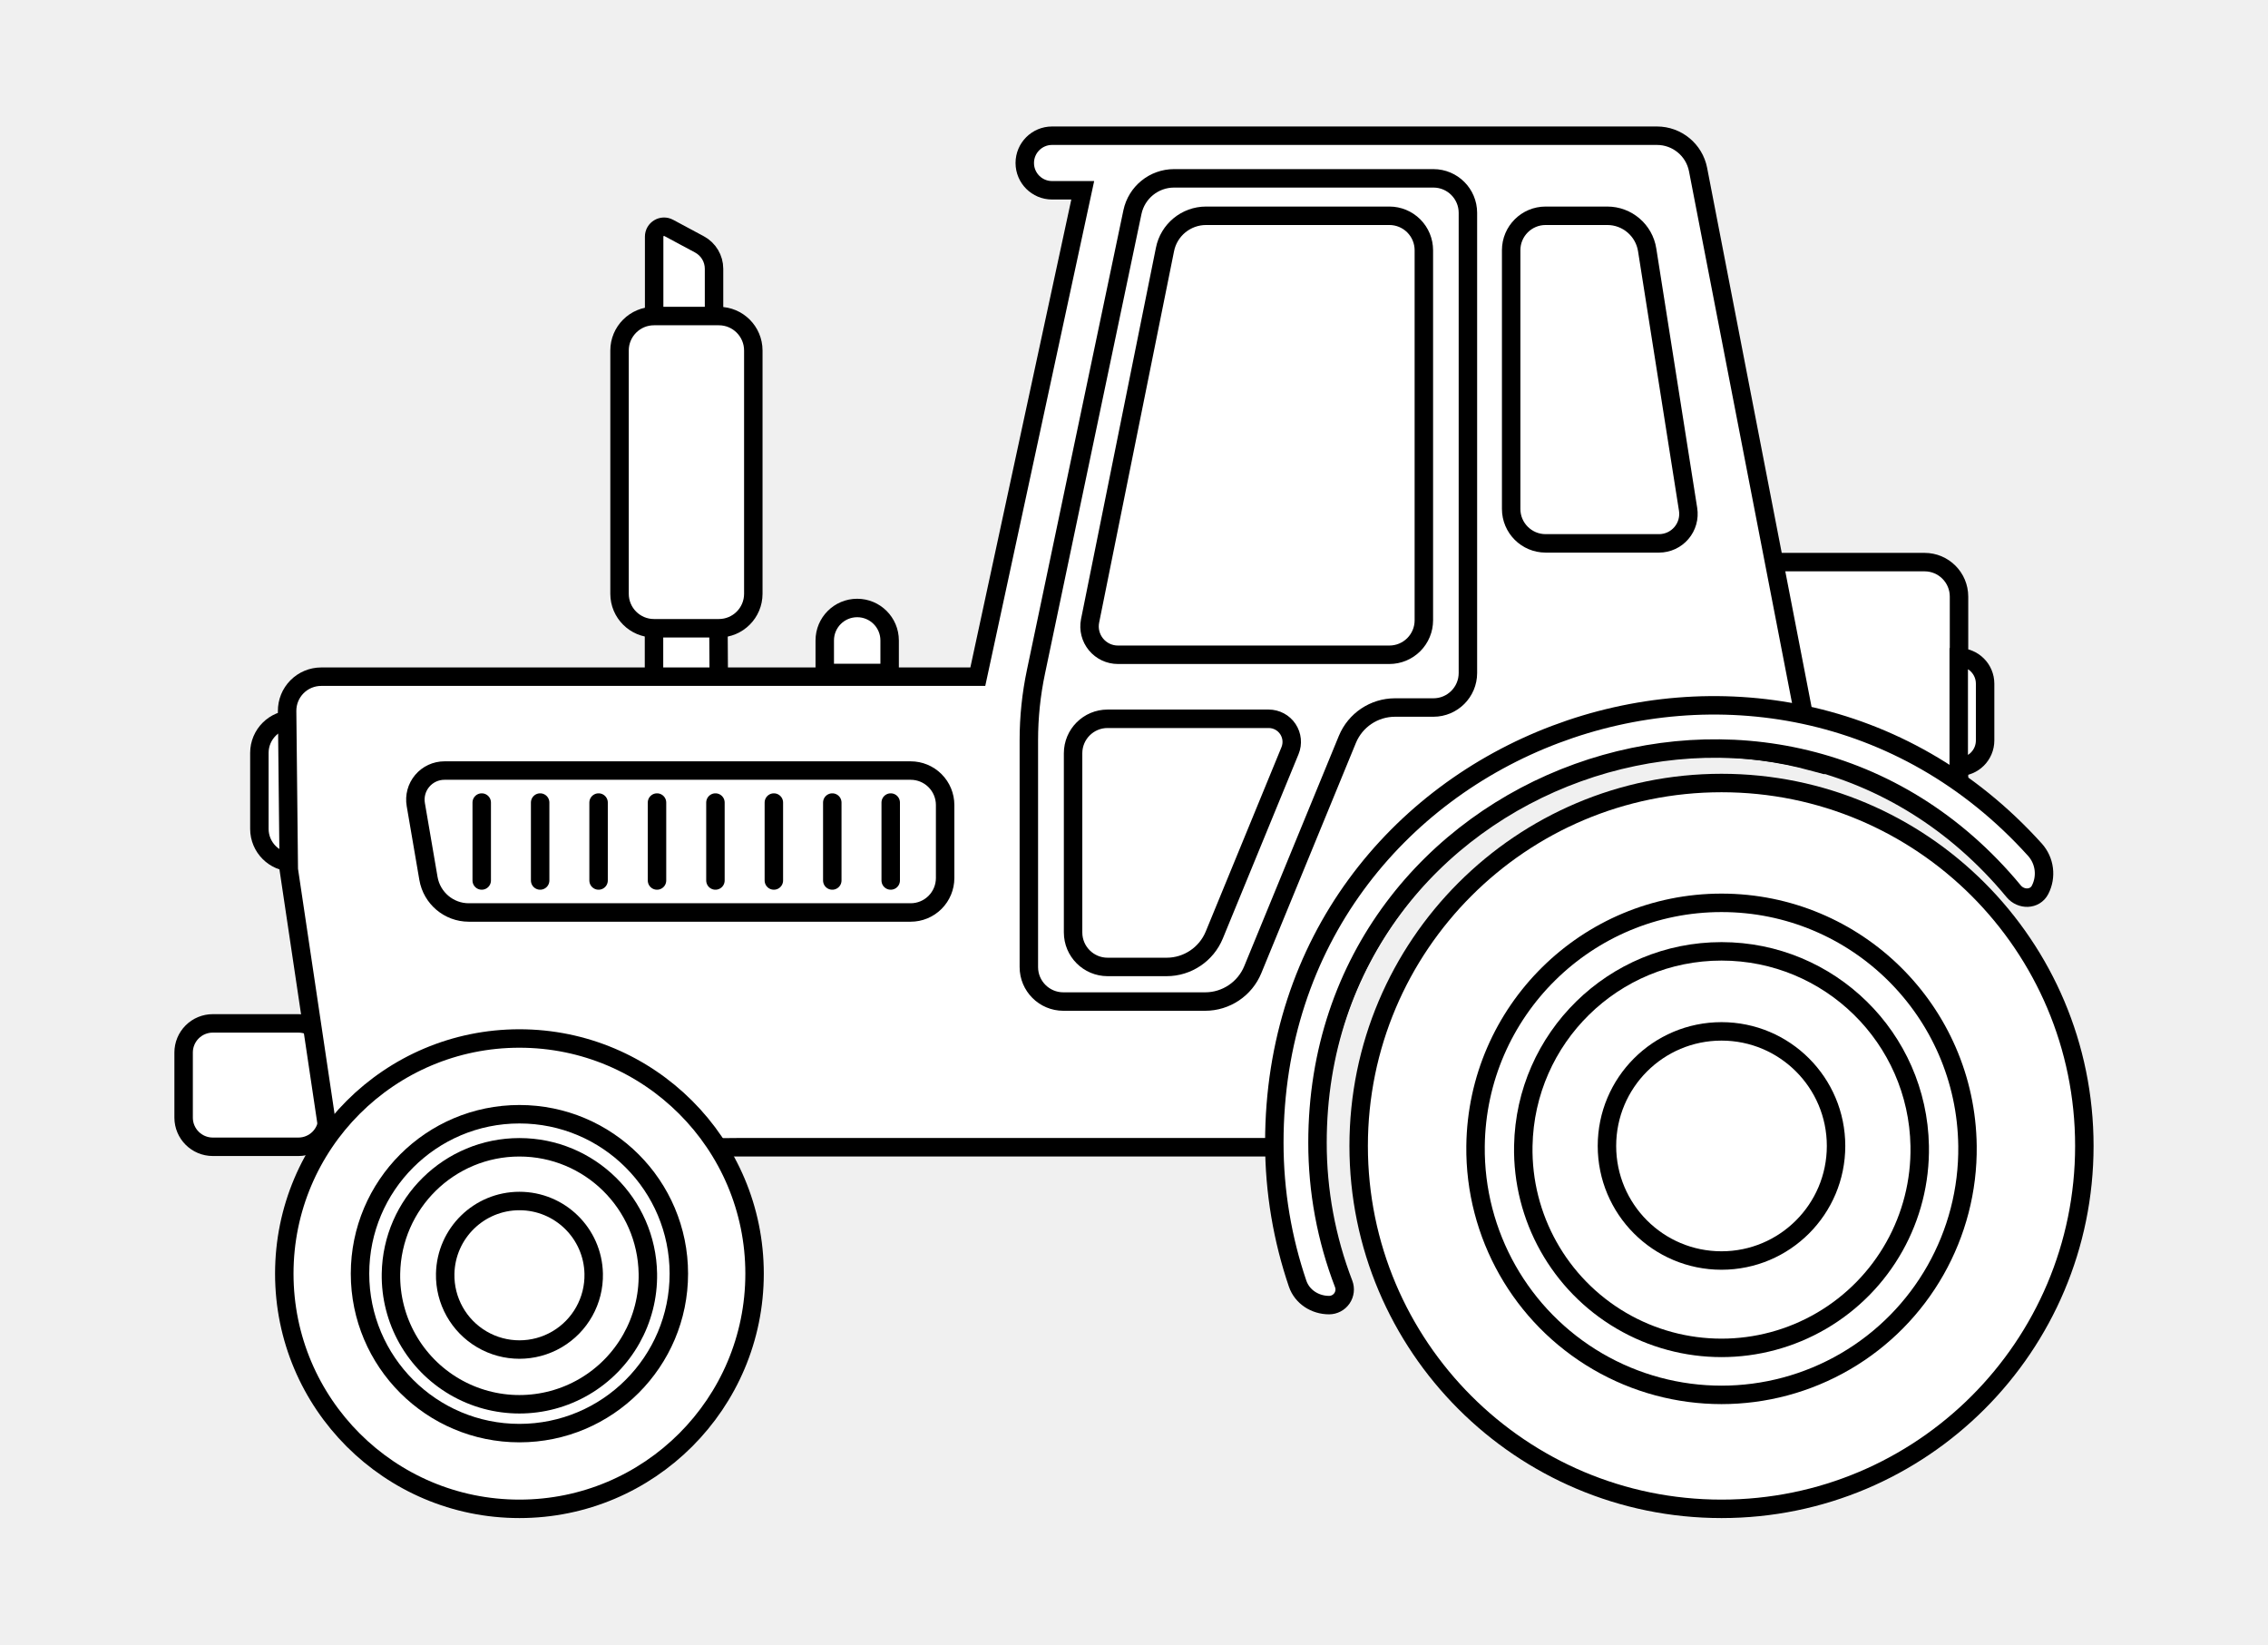
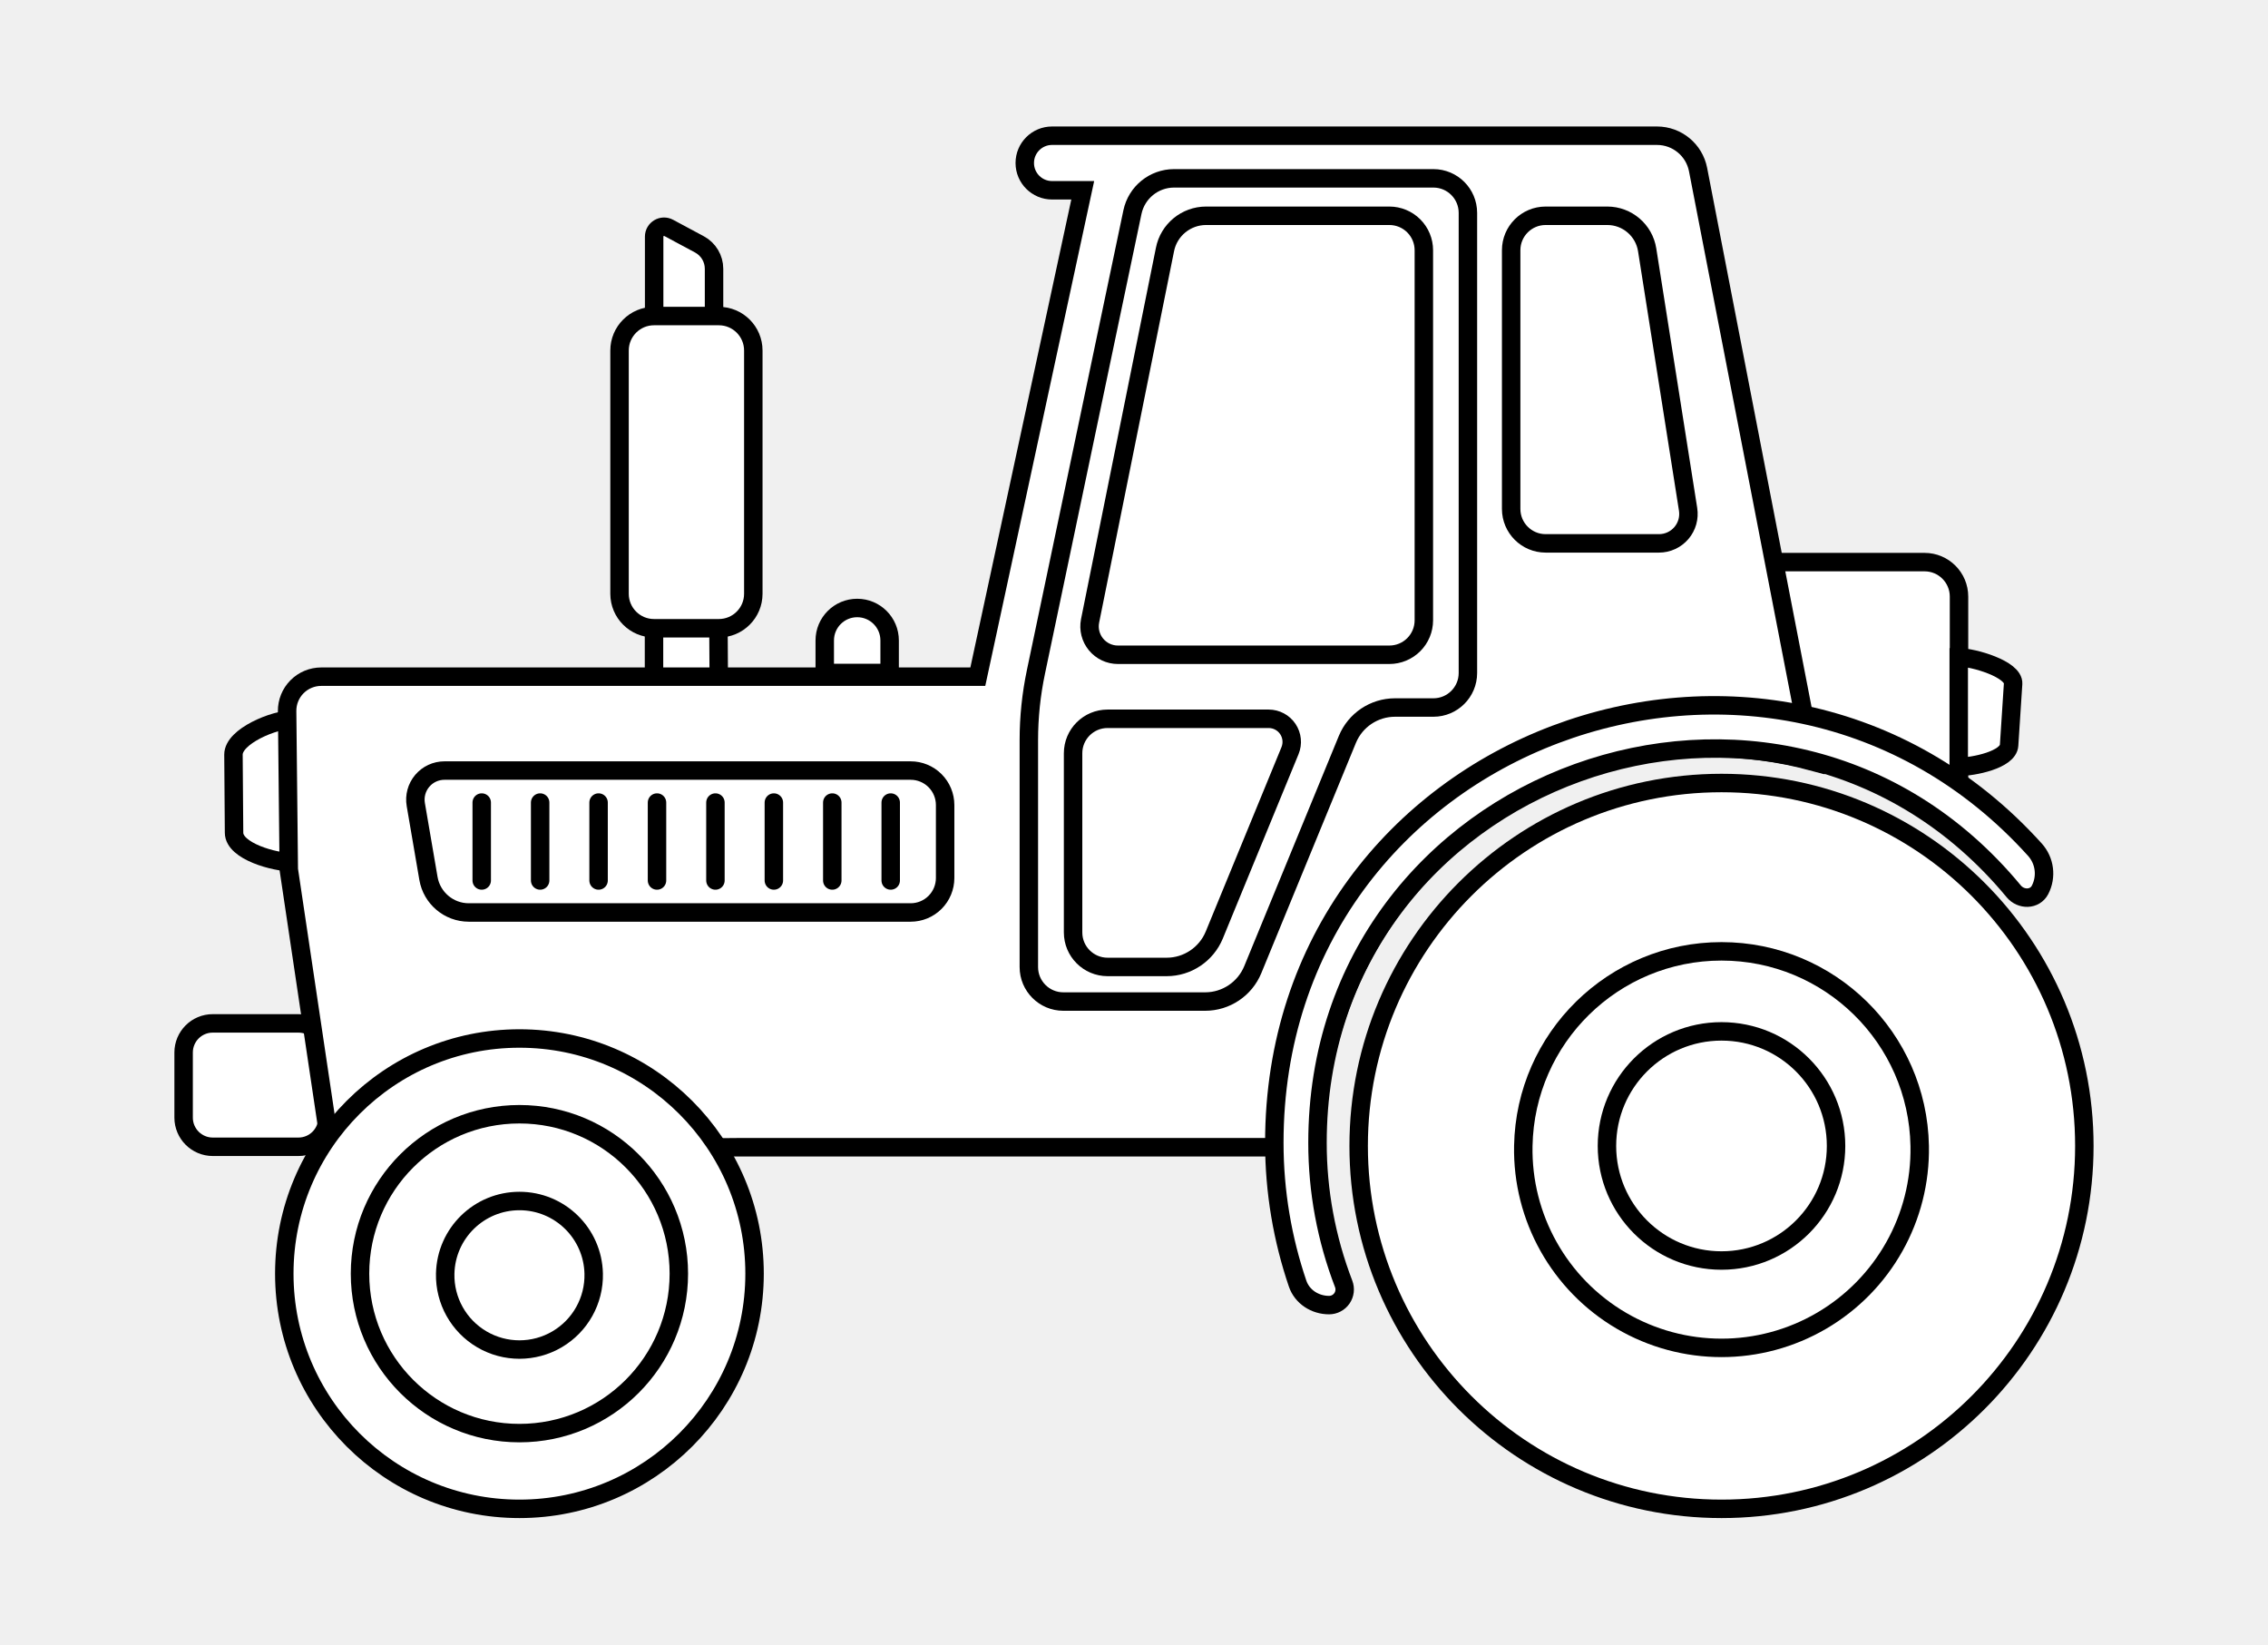
- <svg xmlns="http://www.w3.org/2000/svg" width="245.74" height="178.159" viewBox="0 0 65.019 47.138">
-   <g stroke="#000">
-     <g fill="#fff" stroke-width="2" stroke-miterlimit="10">
-       <path d="M18.753 9.24V6.783c0-.215.23-.352.419-.25l.88.472a.795.795 0 01.418.7v1.912zM23.644 19.29h1.86v-.933a.93.93 0 10-1.86 0v.933zM19.679 9.62a.934.934 0 00-.93.93v10.832h1.86c0-5.998-.07-3.375-.07-10.202.057-.279-.613-1.563-.86-1.56z" stroke-width=".529" />
-       <path d="M17.761 10.047c0-.546.443-.988.988-.988h1.859c.545 0 .988.442.988.988v6.973a.988.988 0 01-.988.988h-1.859a.988.988 0 01-.988-.988z" stroke-width=".529" />
+ <svg xmlns="http://www.w3.org/2000/svg" width="245.74" height="178.159" viewBox="0 0 65.019 47.138" version="1.1" id="svg22">
+   <defs id="defs22" />
+   <g stroke="#000" id="g22">
+     <g fill="#fff" stroke-width="2" stroke-miterlimit="10" id="g2">
+       <path d="M18.753 9.24V6.783c0-.215.23-.352.419-.25l.88.472a.795.795 0 01.418.7v1.912zM23.644 19.29h1.86v-.933a.93.93 0 10-1.86 0v.933zM19.679 9.62a.934.934 0 00-.93.93v10.832h1.86c0-5.998-.07-3.375-.07-10.202.057-.279-.613-1.563-.86-1.56z" stroke-width=".529" id="path1" />
+       <path d="M17.761 10.047c0-.546.443-.988.988-.988h1.859c.545 0 .988.442.988.988v6.973a.988.988 0 01-.988.988h-1.859a.988.988 0 01-.988-.988z" stroke-width=".529" id="path2" />
    </g>
-     <path d="M56.161 23.265V17.1a.988.988 0 00-.988-.988h-6.08v5.003c.096-.002.192-.007.29-.007 2.525 0 4.863.8 6.778 2.157z" fill="#fff" stroke-width=".529" stroke-miterlimit="10" />
-     <g fill="#fff" stroke-width="2" stroke-miterlimit="10">
-       <path d="M59.754 32.847c0 5.745-4.657 10.402-10.401 10.402-5.746 0-10.403-4.657-10.403-10.402 0-5.745 4.658-10.403 10.403-10.403 5.744 0 10.401 4.658 10.401 10.403z" stroke-width=".529" />
-       <path d="M56.404 32.847a7.052 7.052 0 11-14.103-.001 7.052 7.052 0 0114.103.001z" stroke-width=".529" />
-       <path d="M55.034 32.847a5.683 5.683 0 11-11.364-.003 5.683 5.683 0 0111.364.003z" stroke-width=".529" />
-       <path d="M52.636 32.847a3.284 3.284 0 11-6.568 0 3.284 3.284 0 016.568 0z" stroke-width=".529" />
+     <path d="M56.161 23.265V17.1a.988.988 0 00-.988-.988h-6.08v5.003c.096-.002.192-.007.29-.007 2.525 0 4.863.8 6.778 2.157z" fill="#fff" stroke-width=".529" stroke-miterlimit="10" id="path3" />
+     <g fill="#fff" stroke-width="2" stroke-miterlimit="10" id="g7">
+       <path d="M59.754 32.847c0 5.745-4.657 10.402-10.401 10.402-5.746 0-10.403-4.657-10.403-10.402 0-5.745 4.658-10.403 10.403-10.403 5.744 0 10.401 4.658 10.401 10.403z" stroke-width=".529" id="path4" />
+       <path d="M55.034 32.847a5.683 5.683 0 11-11.364-.003 5.683 5.683 0 0111.364.003z" stroke-width=".529" id="path6" />
+       <path d="M52.636 32.847a3.284 3.284 0 11-6.568 0 3.284 3.284 0 016.568 0z" stroke-width=".529" id="path7" />
    </g>
-     <path d="M5.264 32.035c0 .462.375.836.836.836h2.455a.835.835 0 00.835-.836v-1.866a.835.835 0 00-.835-.835H6.1a.835.835 0 00-.836.835zM7.436 21.58c0-.529.43-.958.958-.958h0v4.096h0a.96.96 0 01-.958-.959z" fill="#fff" stroke-width=".529" stroke-miterlimit="10" />
-     <path d="M48.68 4.86a1.2 1.2 0 00-1.176-.97H30.16a.782.782 0 100 1.564h.88l-3.008 13.942H9.209a.978.978 0 00-.978.988l.048 4.538 1.206 8.086c.031-.032 11.629-.124 11.629-.124h16.633c-.001-.058-.004-.116-.004-.174 0-6.226 5.047-11.273 11.272-11.273 1.022 0 2.012.138 2.953.392z" fill="#fff" stroke-width=".529" stroke-miterlimit="10" />
-     <path d="M30.763 26.727c0 .546.443.989.989.989h1.695c.596 0 1.137-.363 1.364-.915l2.171-5.284a.662.662 0 00-.612-.914h-4.618a.989.989 0 00-.989.988z" fill="#fff" stroke-width=".529" stroke-miterlimit="10" />
-     <g fill="#fff" stroke-width="2" stroke-miterlimit="10">
-       <path d="M21.632 36.508a6.741 6.741 0 11-13.482 0 6.741 6.741 0 0113.482 0z" stroke-width=".529" />
-       <path d="M19.461 36.508a4.57 4.57 0 11-9.14 0 4.57 4.57 0 019.14 0z" stroke-width=".529" />
-       <path d="M18.573 36.508a3.683 3.683 0 11-7.365 0 3.683 3.683 0 017.365 0z" stroke-width=".529" />
-       <path d="M17.02 36.508a2.129 2.129 0 11-4.257 0 2.129 2.129 0 014.257 0z" stroke-width=".529" />
+     <path d="m 5.264,32.035 c 0,0.462 0.375,0.836 0.836,0.836 h 2.455 c 0.462,0 0.836,-0.374 0.835,-0.836 v -1.866 c 0,-0.461 -0.374,-0.835 -0.835,-0.835 H 6.1 C 5.638,29.333 5.264,29.707 5.264,30.169 Z M 6.693,21.631 C 6.689,21.102 7.866,20.622 8.394,20.622 v 0 4.096 0 C 7.865,24.717 6.711,24.399 6.71,23.87 Z" fill="#ffffff" stroke-width="0.529" stroke-miterlimit="10" id="path8" />
+     <path d="M48.68 4.86a1.2 1.2 0 00-1.176-.97H30.16a.782.782 0 100 1.564h.88l-3.008 13.942H9.209a.978.978 0 00-.978.988l.048 4.538 1.206 8.086c.031-.032 11.629-.124 11.629-.124h16.633c-.001-.058-.004-.116-.004-.174 0-6.226 5.047-11.273 11.272-11.273 1.022 0 2.012.138 2.953.392z" fill="#fff" stroke-width=".529" stroke-miterlimit="10" id="path9" />
+     <path d="M30.763 26.727c0 .546.443.989.989.989h1.695c.596 0 1.137-.363 1.364-.915l2.171-5.284a.662.662 0 00-.612-.914h-4.618a.989.989 0 00-.989.988z" fill="#fff" stroke-width=".529" stroke-miterlimit="10" id="path10" />
+     <g fill="#fff" stroke-width="2" stroke-miterlimit="10" id="g14">
+       <path d="M21.632 36.508a6.741 6.741 0 11-13.482 0 6.741 6.741 0 0113.482 0z" stroke-width=".529" id="path11" />
+       <path d="M19.461 36.508a4.57 4.57 0 11-9.14 0 4.57 4.57 0 019.14 0z" stroke-width=".529" id="path12" />
+       <path d="M17.02 36.508a2.129 2.129 0 11-4.257 0 2.129 2.129 0 014.257 0z" stroke-width=".529" id="path14" />
    </g>
-     <path d="M58.338 24.356c-7.585-8.407-21.806-3.205-21.806 8.397 0 1.415.237 2.773.668 4.041.13.38.502.615.902.615a.448.448 0 00.418-.608 11.24 11.24 0 01-.75-4.048c0-10.557 13.247-15.321 19.959-7.205.207.25.605.247.755-.041a1.02 1.02 0 00-.146-1.151z" fill="#fff" stroke-width=".529" stroke-miterlimit="10" />
-     <path d="M56.153 21.98h0a.756.756 0 00.756-.756v-1.627a.756.756 0 00-.756-.756h0z" fill="#fff" stroke-width=".529" stroke-miterlimit="10" />
-     <g fill="#fff" stroke-width="2" stroke-miterlimit="10">
-       <path d="M12.283 25.18c.097.563.586.975 1.155.975h12.668a.988.988 0 00.989-.988v-2.091a.988.988 0 00-.989-.989H12.742a.833.833 0 00-.822.975z" stroke-width=".529" />
-       <g stroke-linecap="round">
-         <path d="M13.81 25.238v-2.234M15.485 25.238v-2.234M17.16 25.238v-2.234M18.835 25.238v-2.234M20.51 25.238v-2.234M22.185 25.238v-2.234M23.86 25.238v-2.234M25.535 25.238v-2.234" stroke-width=".529" />
+     <path d="M58.338 24.356c-7.585-8.407-21.806-3.205-21.806 8.397 0 1.415.237 2.773.668 4.041.13.38.502.615.902.615a.448.448 0 00.418-.608 11.24 11.24 0 01-.75-4.048c0-10.557 13.247-15.321 19.959-7.205.207.25.605.247.755-.041a1.02 1.02 0 00-.146-1.151z" fill="#fff" stroke-width=".529" stroke-miterlimit="10" id="path15" />
+     <path d="m 56.153,21.98 v 0 c 0.418,0 1.417,-0.2 1.444,-0.617 L 57.712,19.597 C 57.739,19.18 56.571,18.841 56.153,18.841 v 0 z" fill="#ffffff" stroke-width="0.529" stroke-miterlimit="10" id="path16" />
+     <g fill="#fff" stroke-width="2" stroke-miterlimit="10" id="g19">
+       <path d="M12.283 25.18c.097.563.586.975 1.155.975h12.668a.988.988 0 00.989-.988v-2.091a.988.988 0 00-.989-.989H12.742a.833.833 0 00-.822.975z" stroke-width=".529" id="path17" />
+       <g stroke-linecap="round" id="g18">
+         <path d="M13.81 25.238v-2.234M15.485 25.238v-2.234M17.16 25.238v-2.234M18.835 25.238v-2.234M20.51 25.238v-2.234M22.185 25.238v-2.234M23.86 25.238v-2.234M25.535 25.238v-2.234" stroke-width=".529" id="path18" />
      </g>
    </g>
-     <g stroke-width="2" stroke-miterlimit="10">
-       <path d="M31.25 17.799a.813.813 0 00.798.969h7.782a.988.988 0 00.989-.988V7.173a.988.988 0 00-.989-.988h-5.255c-.573 0-1.068.407-1.178.97z" fill="#fff" stroke-width=".529" />
-       <path d="M42.082 6.1a.989.989 0 00-.988-.988h-7.437a1.22 1.22 0 00-1.192.967l-2.766 13.177a9.508 9.508 0 00-.204 1.956v6.508c0 .545.443.988.988.988h4.068c.596 0 1.137-.362 1.364-.915l2.712-6.6a1.477 1.477 0 011.364-.913h1.102a.989.989 0 00.989-.989V6.1z" fill="none" stroke-width=".529" />
-       <path d="M48.394 14.598a.844.844 0 01-.835.977h-3.25a.988.988 0 01-.987-.988V7.173c0-.546.442-.988.988-.988h1.769c.568 0 1.054.415 1.142.977z" fill="#fff" stroke-width=".529" />
+     <g stroke-width="2" stroke-miterlimit="10" id="g21">
+       <path d="M31.25 17.799a.813.813 0 00.798.969h7.782a.988.988 0 00.989-.988V7.173a.988.988 0 00-.989-.988h-5.255c-.573 0-1.068.407-1.178.97z" fill="#fff" stroke-width=".529" id="path19" />
+       <path d="M42.082 6.1a.989.989 0 00-.988-.988h-7.437a1.22 1.22 0 00-1.192.967l-2.766 13.177a9.508 9.508 0 00-.204 1.956v6.508c0 .545.443.988.988.988h4.068c.596 0 1.137-.362 1.364-.915l2.712-6.6a1.477 1.477 0 011.364-.913h1.102a.989.989 0 00.989-.989V6.1z" fill="none" stroke-width=".529" id="path20" />
+       <path d="M48.394 14.598a.844.844 0 01-.835.977h-3.25a.988.988 0 01-.987-.988V7.173c0-.546.442-.988.988-.988h1.769c.568 0 1.054.415 1.142.977z" fill="#fff" stroke-width=".529" id="path21" />
    </g>
  </g>
</svg>
